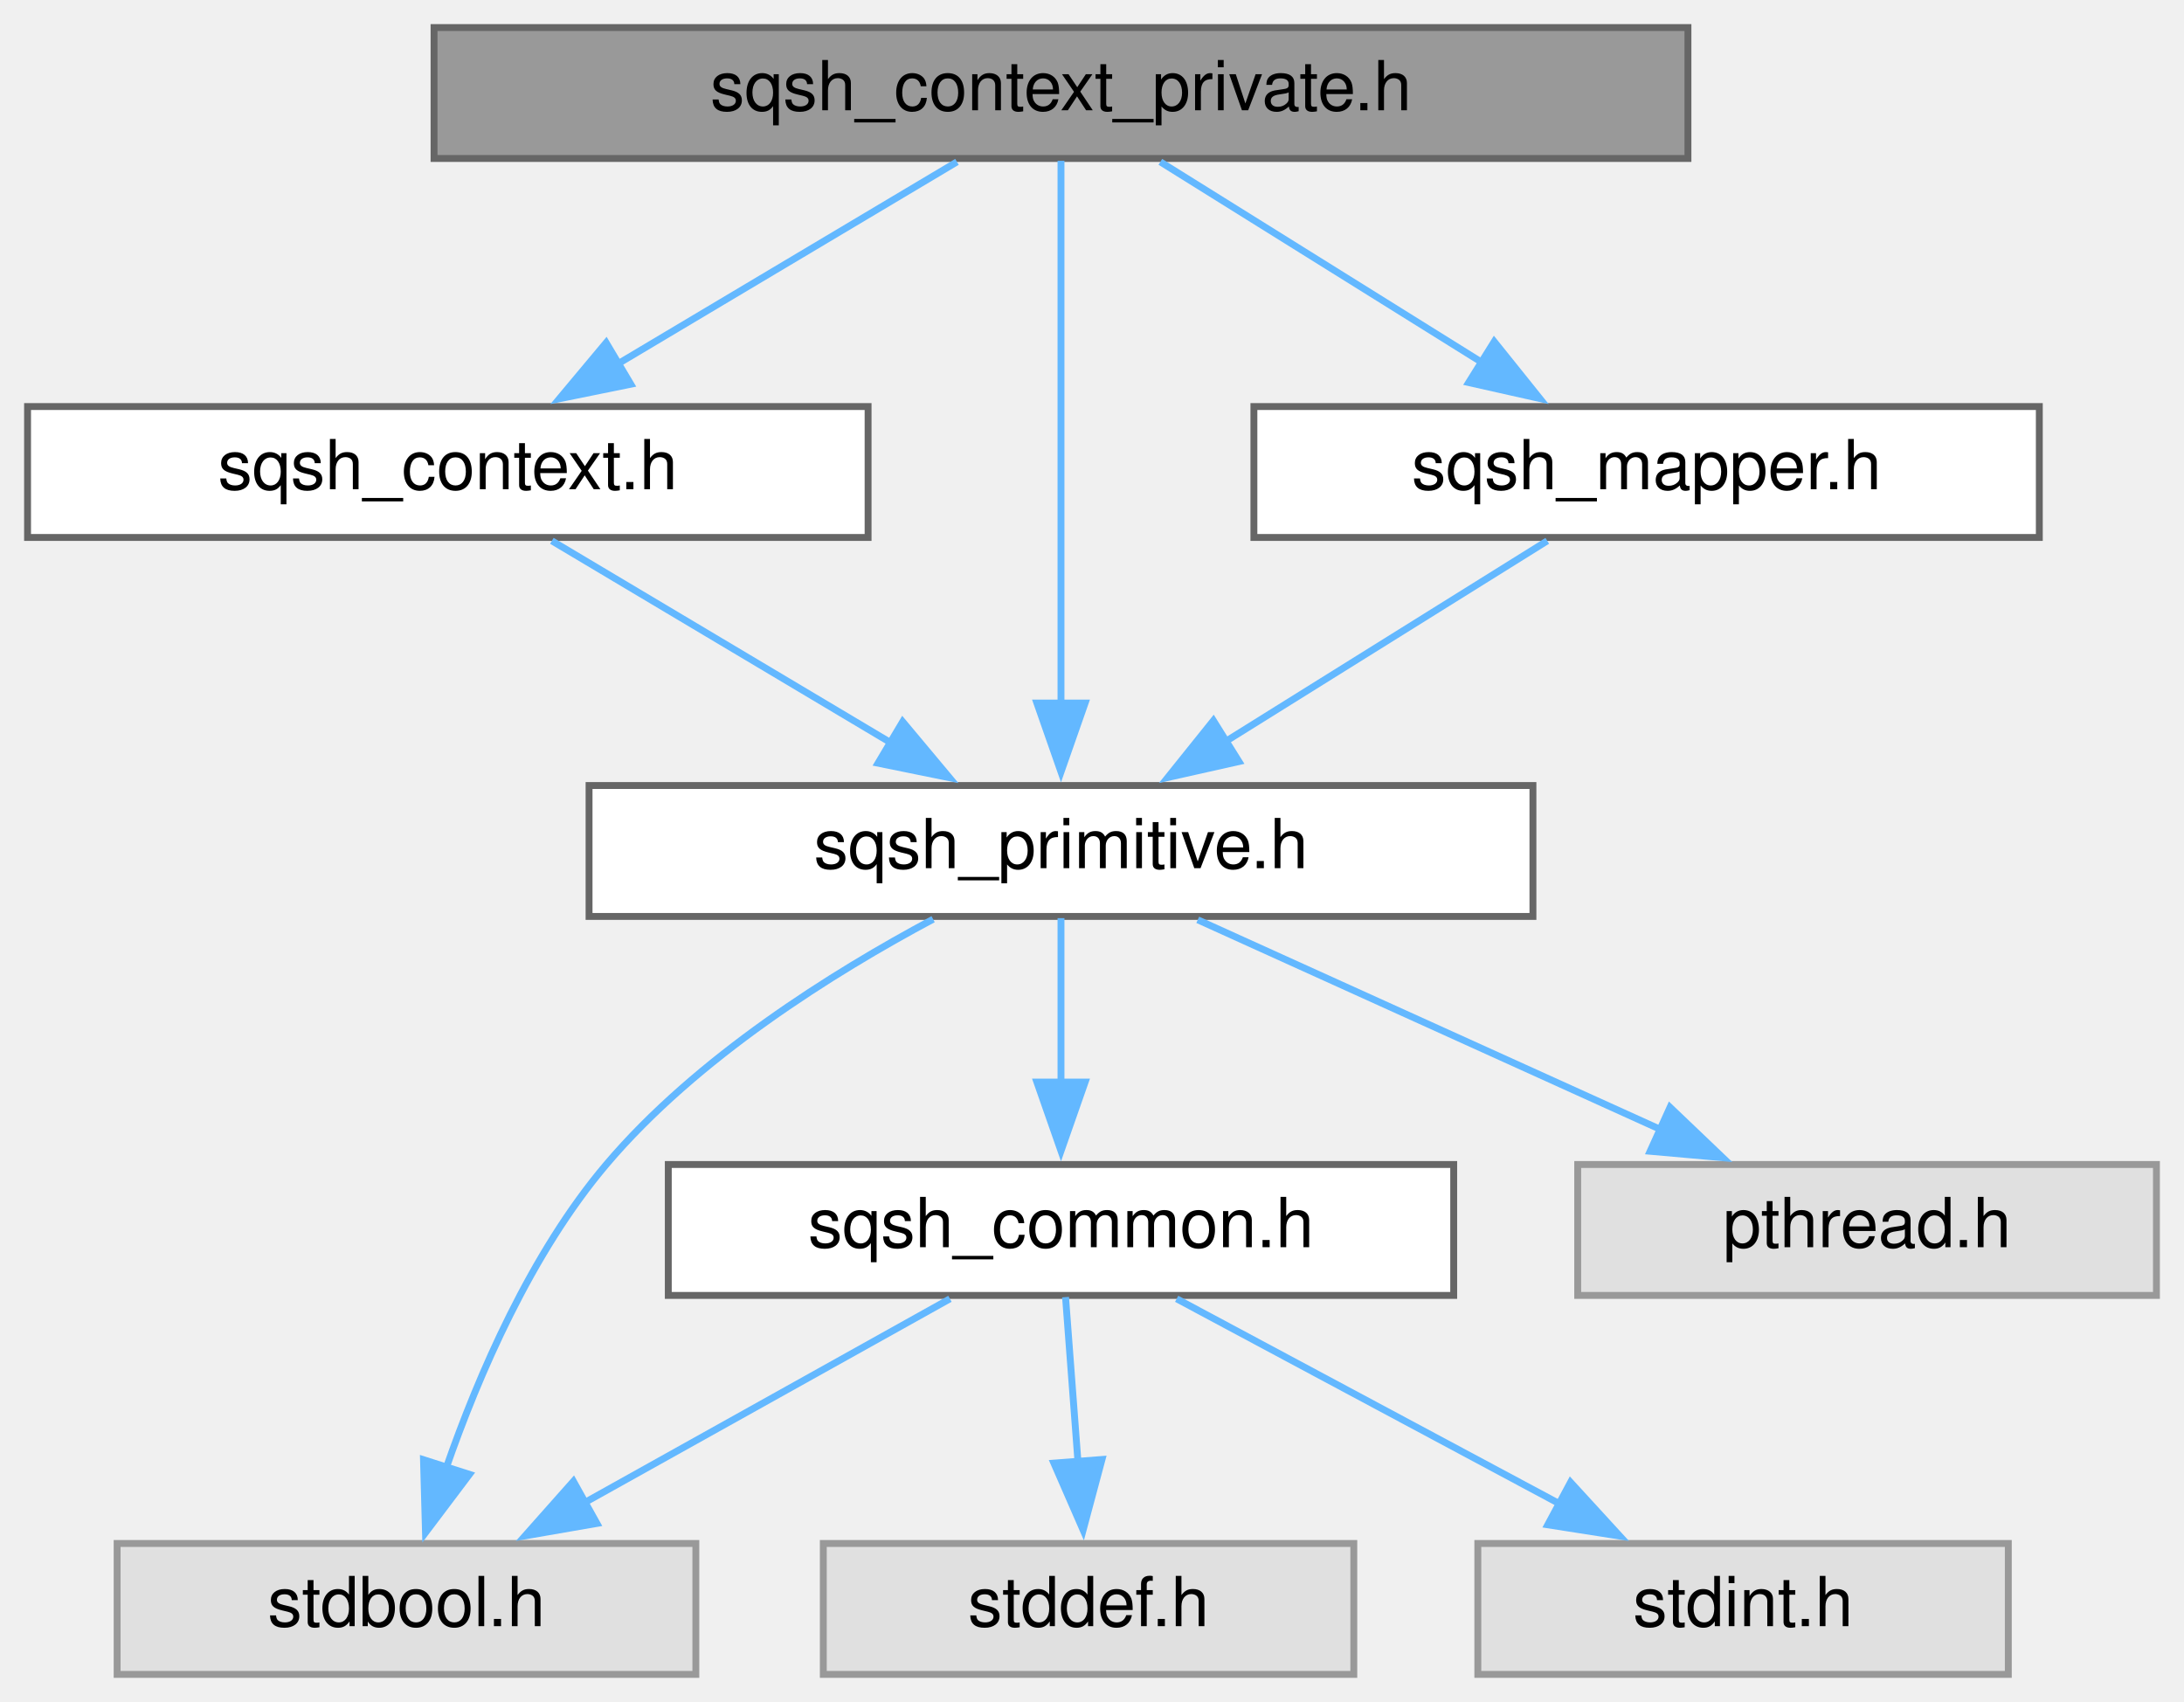
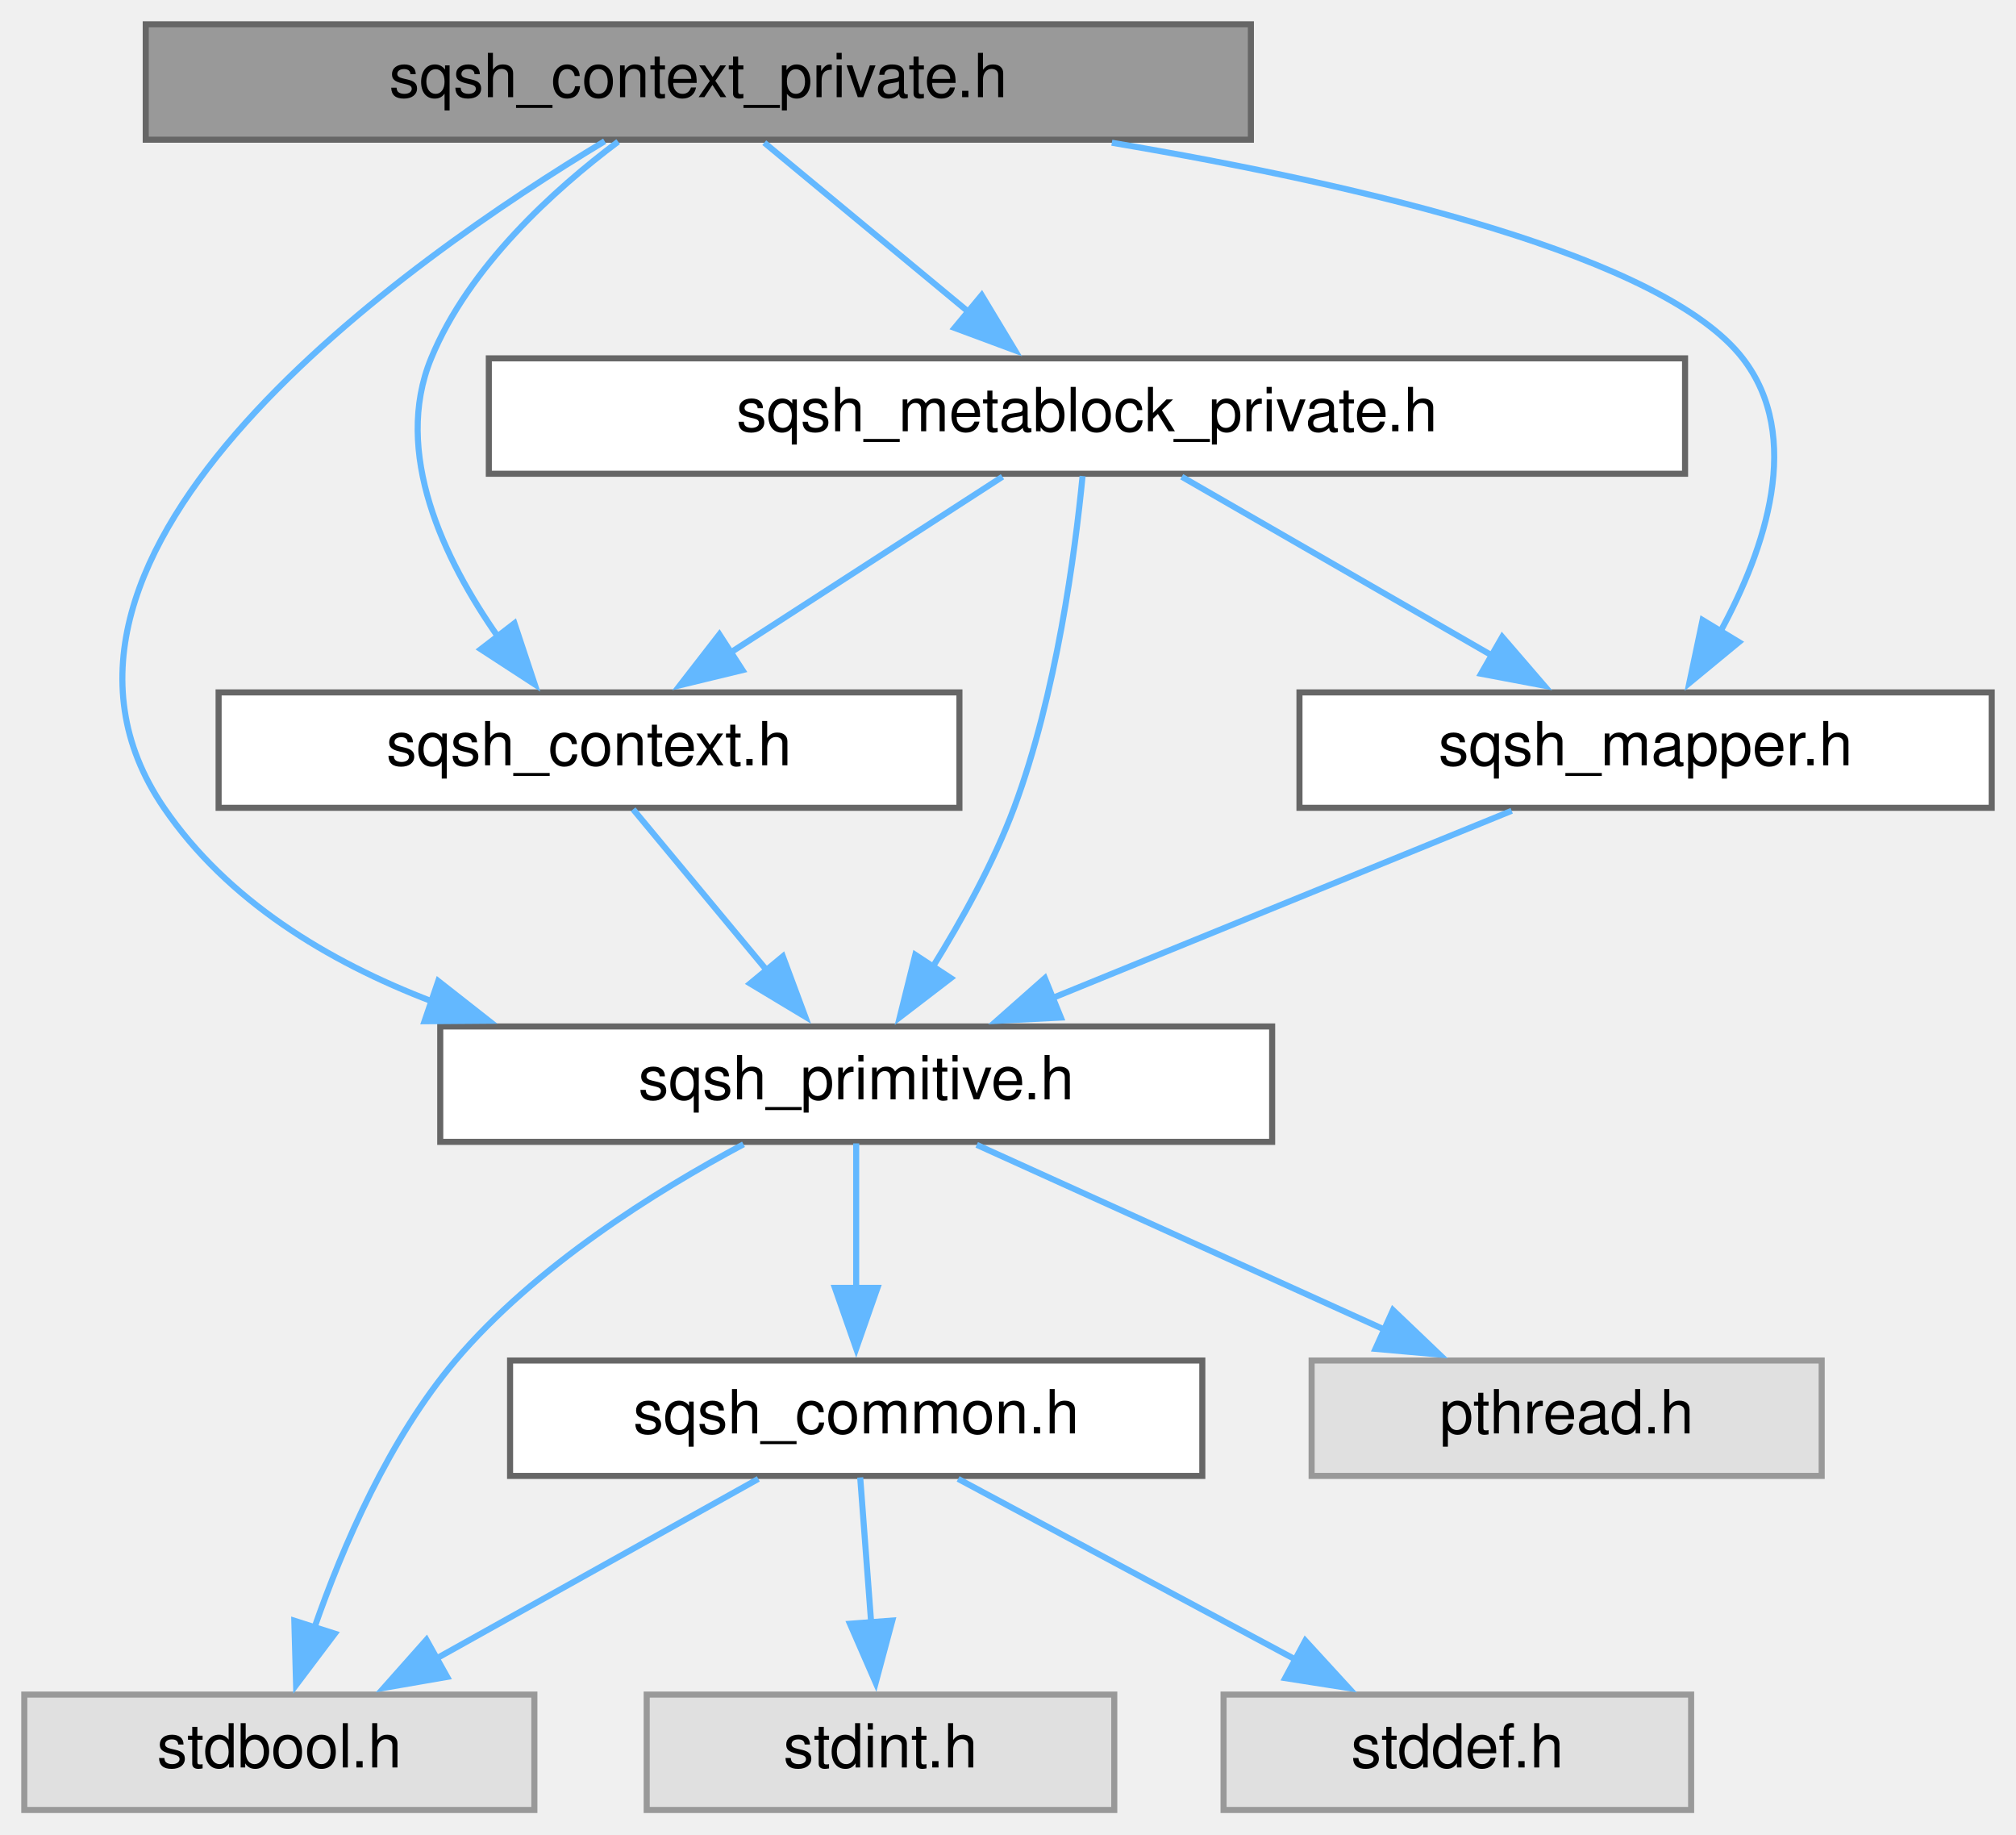
- <svg xmlns="http://www.w3.org/2000/svg" xmlns:xlink="http://www.w3.org/1999/xlink" width="317pt" height="247pt" viewBox="0.00 0.00 317.00 247.00">
-   <g id="graph0" class="graph" transform="scale(1 1) rotate(0) translate(4 243)">
+ <svg xmlns="http://www.w3.org/2000/svg" xmlns:xlink="http://www.w3.org/1999/xlink" width="332pt" height="302pt" viewBox="0.00 0.00 332.00 302.00">
+   <g id="graph0" class="graph" transform="scale(1 1) rotate(0) translate(4 298)">
    <g id="node1" class="node">
      <g id="a_node1">
        <a xlink:title=" ">
-           <polygon fill="#999999" stroke="#666666" points="241,-239 59,-239 59,-220 241,-220 241,-239" />
-           <text text-anchor="middle" x="150" y="-227" font-family="Helvetica,sans-Serif" font-size="10.00">sqsh_context_private.h</text>
+           <polygon fill="#999999" stroke="#666666" points="202,-294 20,-294 20,-275 202,-275 202,-294" />
+           <text text-anchor="middle" x="111" y="-282" font-family="Helvetica,sans-Serif" font-size="10.00">sqsh_context_private.h</text>
        </a>
      </g>
    </g>
    <g id="node2" class="node">
      <g id="a_node2">
        <a xlink:href="sqsh__context_8h.html" target="_top" xlink:title=" ">
-           <polygon fill="white" stroke="#666666" points="122,-184 0,-184 0,-165 122,-165 122,-184" />
-           <text text-anchor="middle" x="61" y="-172" font-family="Helvetica,sans-Serif" font-size="10.00">sqsh_context.h</text>
+           <polygon fill="white" stroke="#666666" points="154,-184 32,-184 32,-165 154,-165 154,-184" />
+           <text text-anchor="middle" x="93" y="-172" font-family="Helvetica,sans-Serif" font-size="10.00">sqsh_context.h</text>
        </a>
      </g>
    </g>
    <g id="edge1" class="edge">
-       <path fill="none" stroke="#63b8ff" d="M134.9,-219.51C121.4,-211.47 101.35,-199.53 85.54,-190.11" />
-       <polygon fill="#63b8ff" stroke="#63b8ff" points="87.56,-187.24 77.18,-185.13 83.98,-193.26 87.56,-187.24" />
+       <path fill="none" stroke="#63b8ff" d="M97.8,-274.68C87.24,-266.76 73.19,-254.07 67,-239 60.64,-223.52 69.09,-205.92 78,-193.17" />
+       <polygon fill="#63b8ff" stroke="#63b8ff" points="80.72,-195.38 84.06,-185.33 75.18,-191.11 80.72,-195.38" />
    </g>
    <g id="node3" class="node">
      <g id="a_node3">
        <a xlink:href="sqsh__primitive_8h.html" target="_top" xlink:title=" ">
-           <polygon fill="white" stroke="#666666" points="218.5,-129 81.5,-129 81.5,-110 218.5,-110 218.5,-129" />
-           <text text-anchor="middle" x="150" y="-117" font-family="Helvetica,sans-Serif" font-size="10.00">sqsh_primitive.h</text>
+           <polygon fill="white" stroke="#666666" points="205.5,-129 68.5,-129 68.5,-110 205.5,-110 205.5,-129" />
+           <text text-anchor="middle" x="137" y="-117" font-family="Helvetica,sans-Serif" font-size="10.00">sqsh_primitive.h</text>
+         </a>
+       </g>
+     </g>
+     <g id="edge15" class="edge">
+       <path fill="none" stroke="#63b8ff" d="M95.58,-274.75C63.37,-255.36 -5.76,-207.11 23,-165 33.42,-149.75 49.91,-139.72 67.15,-133.13" />
+       <polygon fill="#63b8ff" stroke="#63b8ff" points="68.17,-136.48 76.5,-129.94 65.91,-129.86 68.17,-136.48" />
+     </g>
+     <g id="node9" class="node">
+       <g id="a_node9">
+         <a xlink:href="sqsh__mapper_8h.html" target="_top" xlink:title=" ">
+           <polygon fill="white" stroke="#666666" points="324,-184 210,-184 210,-165 324,-165 324,-184" />
+           <text text-anchor="middle" x="267" y="-172" font-family="Helvetica,sans-Serif" font-size="10.00">sqsh_mapper.h</text>
+         </a>
+       </g>
+     </g>
+     <g id="edge9" class="edge">
+       <path fill="none" stroke="#63b8ff" d="M179.1,-274.5C221.36,-267.36 270.02,-255.77 283,-239 292.99,-226.09 286.74,-207.68 279.32,-194.01" />
+       <polygon fill="#63b8ff" stroke="#63b8ff" points="282.37,-192.28 274.2,-185.54 276.38,-195.91 282.37,-192.28" />
+     </g>
+     <g id="node10" class="node">
+       <g id="a_node10">
+         <a xlink:href="sqsh__metablock__private_8h.html" target="_top" xlink:title=" ">
+           <polygon fill="white" stroke="#666666" points="273.5,-239 76.5,-239 76.5,-220 273.5,-220 273.5,-239" />
+           <text text-anchor="middle" x="175" y="-227" font-family="Helvetica,sans-Serif" font-size="10.00">sqsh_metablock_private.h</text>
        </a>
      </g>
    </g>
    <g id="edge11" class="edge">
-       <path fill="none" stroke="#63b8ff" d="M150,-219.66C150,-202.57 150,-164.61 150,-140.92" />
-       <polygon fill="#63b8ff" stroke="#63b8ff" points="153.5,-140.97 150,-130.97 146.5,-140.97 153.5,-140.97" />
-     </g>
-     <g id="node9" class="node">
-       <g id="a_node9">
-         <a xlink:href="sqsh__mapper_8h.html" target="_top" xlink:title=" ">
-           <polygon fill="white" stroke="#666666" points="292,-184 178,-184 178,-165 292,-165 292,-184" />
-           <text text-anchor="middle" x="235" y="-172" font-family="Helvetica,sans-Serif" font-size="10.00">sqsh_mapper.h</text>
-         </a>
-       </g>
-     </g>
-     <g id="edge9" class="edge">
-       <path fill="none" stroke="#63b8ff" d="M164.42,-219.51C177.2,-211.54 196.1,-199.75 211.13,-190.38" />
-       <polygon fill="#63b8ff" stroke="#63b8ff" points="212.88,-193.42 219.51,-185.16 209.17,-187.48 212.88,-193.42" />
+       <path fill="none" stroke="#63b8ff" d="M121.86,-274.51C131.11,-266.85 144.62,-255.66 155.71,-246.47" />
+       <polygon fill="#63b8ff" stroke="#63b8ff" points="157.67,-249.4 163.14,-240.32 153.2,-244.01 157.67,-249.4" />
    </g>
    <g id="edge2" class="edge">
-       <path fill="none" stroke="#63b8ff" d="M76.1,-164.51C89.6,-156.47 109.65,-144.53 125.46,-135.11" />
-       <polygon fill="#63b8ff" stroke="#63b8ff" points="127.02,-138.26 133.82,-130.13 123.44,-132.24 127.02,-138.26" />
+       <path fill="none" stroke="#63b8ff" d="M100.27,-164.75C106.28,-157.5 115.01,-146.98 122.46,-138.02" />
+       <polygon fill="#63b8ff" stroke="#63b8ff" points="124.92,-140.54 128.61,-130.61 119.53,-136.07 124.92,-140.54" />
    </g>
    <g id="node4" class="node">
      <g id="a_node4">
        <a xlink:href="sqsh__common_8h.html" target="_top" xlink:title=" ">
-           <polygon fill="white" stroke="#666666" points="207,-74 93,-74 93,-55 207,-55 207,-74" />
-           <text text-anchor="middle" x="150" y="-62" font-family="Helvetica,sans-Serif" font-size="10.00">sqsh_common.h</text>
+           <polygon fill="white" stroke="#666666" points="194,-74 80,-74 80,-55 194,-55 194,-74" />
+           <text text-anchor="middle" x="137" y="-62" font-family="Helvetica,sans-Serif" font-size="10.00">sqsh_common.h</text>
        </a>
      </g>
    </g>
    <g id="edge3" class="edge">
-       <path fill="none" stroke="#63b8ff" d="M150,-109.75C150,-103.27 150,-94.16 150,-85.9" />
-       <polygon fill="#63b8ff" stroke="#63b8ff" points="153.5,-85.96 150,-75.96 146.5,-85.96 153.5,-85.96" />
+       <path fill="none" stroke="#63b8ff" d="M137,-109.75C137,-103.27 137,-94.16 137,-85.9" />
+       <polygon fill="#63b8ff" stroke="#63b8ff" points="140.5,-85.96 137,-75.96 133.5,-85.96 140.5,-85.96" />
    </g>
    <g id="node5" class="node">
      <g id="a_node5">
        <a xlink:title=" ">
-           <polygon fill="#e0e0e0" stroke="#999999" points="97,-19 13,-19 13,0 97,0 97,-19" />
-           <text text-anchor="middle" x="55" y="-7" font-family="Helvetica,sans-Serif" font-size="10.00">stdbool.h</text>
+           <polygon fill="#e0e0e0" stroke="#999999" points="84,-19 0,-19 0,0 84,0 84,-19" />
+           <text text-anchor="middle" x="42" y="-7" font-family="Helvetica,sans-Serif" font-size="10.00">stdbool.h</text>
        </a>
      </g>
    </g>
    <g id="edge8" class="edge">
-       <path fill="none" stroke="#63b8ff" d="M131.44,-109.6C116.95,-101.87 97.13,-89.5 84,-74 73.08,-61.12 65.46,-43.44 60.78,-30.01" />
-       <polygon fill="#63b8ff" stroke="#63b8ff" points="64.14,-29.03 57.76,-20.57 57.47,-31.16 64.14,-29.03" />
+       <path fill="none" stroke="#63b8ff" d="M118.44,-109.6C103.95,-101.87 84.13,-89.5 71,-74 60.08,-61.12 52.46,-43.44 47.78,-30.01" />
+       <polygon fill="#63b8ff" stroke="#63b8ff" points="51.14,-29.03 44.76,-20.57 44.47,-31.16 51.14,-29.03" />
    </g>
    <g id="node8" class="node">
      <g id="a_node8">
        <a xlink:title=" ">
-           <polygon fill="#e0e0e0" stroke="#999999" points="309,-74 225,-74 225,-55 309,-55 309,-74" />
-           <text text-anchor="middle" x="267" y="-62" font-family="Helvetica,sans-Serif" font-size="10.00">pthread.h</text>
+           <polygon fill="#e0e0e0" stroke="#999999" points="296,-74 212,-74 212,-55 296,-55 296,-74" />
+           <text text-anchor="middle" x="254" y="-62" font-family="Helvetica,sans-Serif" font-size="10.00">pthread.h</text>
        </a>
      </g>
    </g>
    <g id="edge7" class="edge">
-       <path fill="none" stroke="#63b8ff" d="M169.85,-109.51C188.28,-101.16 215.98,-88.61 237.09,-79.05" />
-       <polygon fill="#63b8ff" stroke="#63b8ff" points="238.4,-82.3 246.07,-74.98 235.51,-75.92 238.4,-82.3" />
+       <path fill="none" stroke="#63b8ff" d="M156.85,-109.51C175.28,-101.16 202.98,-88.61 224.09,-79.05" />
+       <polygon fill="#63b8ff" stroke="#63b8ff" points="225.4,-82.3 233.07,-74.98 222.51,-75.92 225.4,-82.3" />
    </g>
    <g id="edge4" class="edge">
-       <path fill="none" stroke="#63b8ff" d="M133.88,-54.51C119.33,-46.39 97.66,-34.3 80.71,-24.85" />
-       <polygon fill="#63b8ff" stroke="#63b8ff" points="82.64,-21.91 72.2,-20.1 79.23,-28.02 82.64,-21.91" />
+       <path fill="none" stroke="#63b8ff" d="M120.88,-54.51C106.33,-46.39 84.66,-34.3 67.71,-24.85" />
+       <polygon fill="#63b8ff" stroke="#63b8ff" points="69.64,-21.91 59.2,-20.1 66.23,-28.02 69.64,-21.91" />
    </g>
    <g id="node6" class="node">
      <g id="a_node6">
        <a xlink:title=" ">
-           <polygon fill="#e0e0e0" stroke="#999999" points="192.5,-19 115.5,-19 115.5,0 192.5,0 192.5,-19" />
-           <text text-anchor="middle" x="154" y="-7" font-family="Helvetica,sans-Serif" font-size="10.00">stddef.h</text>
+           <polygon fill="#e0e0e0" stroke="#999999" points="274.5,-19 197.5,-19 197.5,0 274.5,0 274.5,-19" />
+           <text text-anchor="middle" x="236" y="-7" font-family="Helvetica,sans-Serif" font-size="10.00">stddef.h</text>
        </a>
      </g>
    </g>
    <g id="edge5" class="edge">
-       <path fill="none" stroke="#63b8ff" d="M150.66,-54.75C151.15,-48.27 151.84,-39.16 152.46,-30.9" />
-       <polygon fill="#63b8ff" stroke="#63b8ff" points="155.95,-31.19 153.21,-20.95 148.97,-30.66 155.95,-31.19" />
+       <path fill="none" stroke="#63b8ff" d="M153.79,-54.51C169.1,-46.31 191.97,-34.07 209.7,-24.58" />
+       <polygon fill="#63b8ff" stroke="#63b8ff" points="210.96,-27.88 218.12,-20.07 207.65,-21.71 210.96,-27.88" />
    </g>
    <g id="node7" class="node">
      <g id="a_node7">
        <a xlink:title=" ">
-           <polygon fill="#e0e0e0" stroke="#999999" points="287.5,-19 210.5,-19 210.5,0 287.5,0 287.5,-19" />
-           <text text-anchor="middle" x="249" y="-7" font-family="Helvetica,sans-Serif" font-size="10.00">stdint.h</text>
+           <polygon fill="#e0e0e0" stroke="#999999" points="179.5,-19 102.5,-19 102.5,0 179.5,0 179.5,-19" />
+           <text text-anchor="middle" x="141" y="-7" font-family="Helvetica,sans-Serif" font-size="10.00">stdint.h</text>
        </a>
      </g>
    </g>
    <g id="edge6" class="edge">
-       <path fill="none" stroke="#63b8ff" d="M166.79,-54.51C182.1,-46.31 204.97,-34.07 222.7,-24.58" />
-       <polygon fill="#63b8ff" stroke="#63b8ff" points="223.96,-27.88 231.12,-20.07 220.65,-21.71 223.96,-27.88" />
+       <path fill="none" stroke="#63b8ff" d="M137.66,-54.75C138.15,-48.27 138.84,-39.16 139.46,-30.9" />
+       <polygon fill="#63b8ff" stroke="#63b8ff" points="142.95,-31.19 140.21,-20.95 135.97,-30.66 142.95,-31.19" />
    </g>
    <g id="edge10" class="edge">
-       <path fill="none" stroke="#63b8ff" d="M220.58,-164.51C207.8,-156.54 188.9,-144.75 173.87,-135.38" />
-       <polygon fill="#63b8ff" stroke="#63b8ff" points="175.83,-132.48 165.49,-130.16 172.12,-138.42 175.83,-132.48" />
+       <path fill="none" stroke="#63b8ff" d="M244.95,-164.51C224.19,-156.04 192.84,-143.27 169.27,-133.66" />
+       <polygon fill="#63b8ff" stroke="#63b8ff" points="170.71,-130.46 160.13,-129.93 168.07,-136.95 170.71,-130.46" />
+     </g>
+     <g id="edge12" class="edge">
+       <path fill="none" stroke="#63b8ff" d="M161.09,-219.51C148.76,-211.54 130.53,-199.75 116.03,-190.38" />
+       <polygon fill="#63b8ff" stroke="#63b8ff" points="118.27,-187.67 107.98,-185.18 114.47,-193.55 118.27,-187.67" />
+     </g>
+     <g id="edge14" class="edge">
+       <path fill="none" stroke="#63b8ff" d="M174.28,-219.62C173.06,-207.1 169.99,-183.71 163,-165 159.6,-155.9 154.4,-146.51 149.55,-138.71" />
+       <polygon fill="#63b8ff" stroke="#63b8ff" points="152.58,-136.96 144.17,-130.51 146.73,-140.8 152.58,-136.96" />
+     </g>
+     <g id="edge13" class="edge">
+       <path fill="none" stroke="#63b8ff" d="M190.61,-219.51C204.7,-211.39 225.69,-199.3 242.1,-189.85" />
+       <polygon fill="#63b8ff" stroke="#63b8ff" points="243.39,-193.14 250.31,-185.11 239.9,-187.07 243.39,-193.14" />
    </g>
  </g>
</svg>
